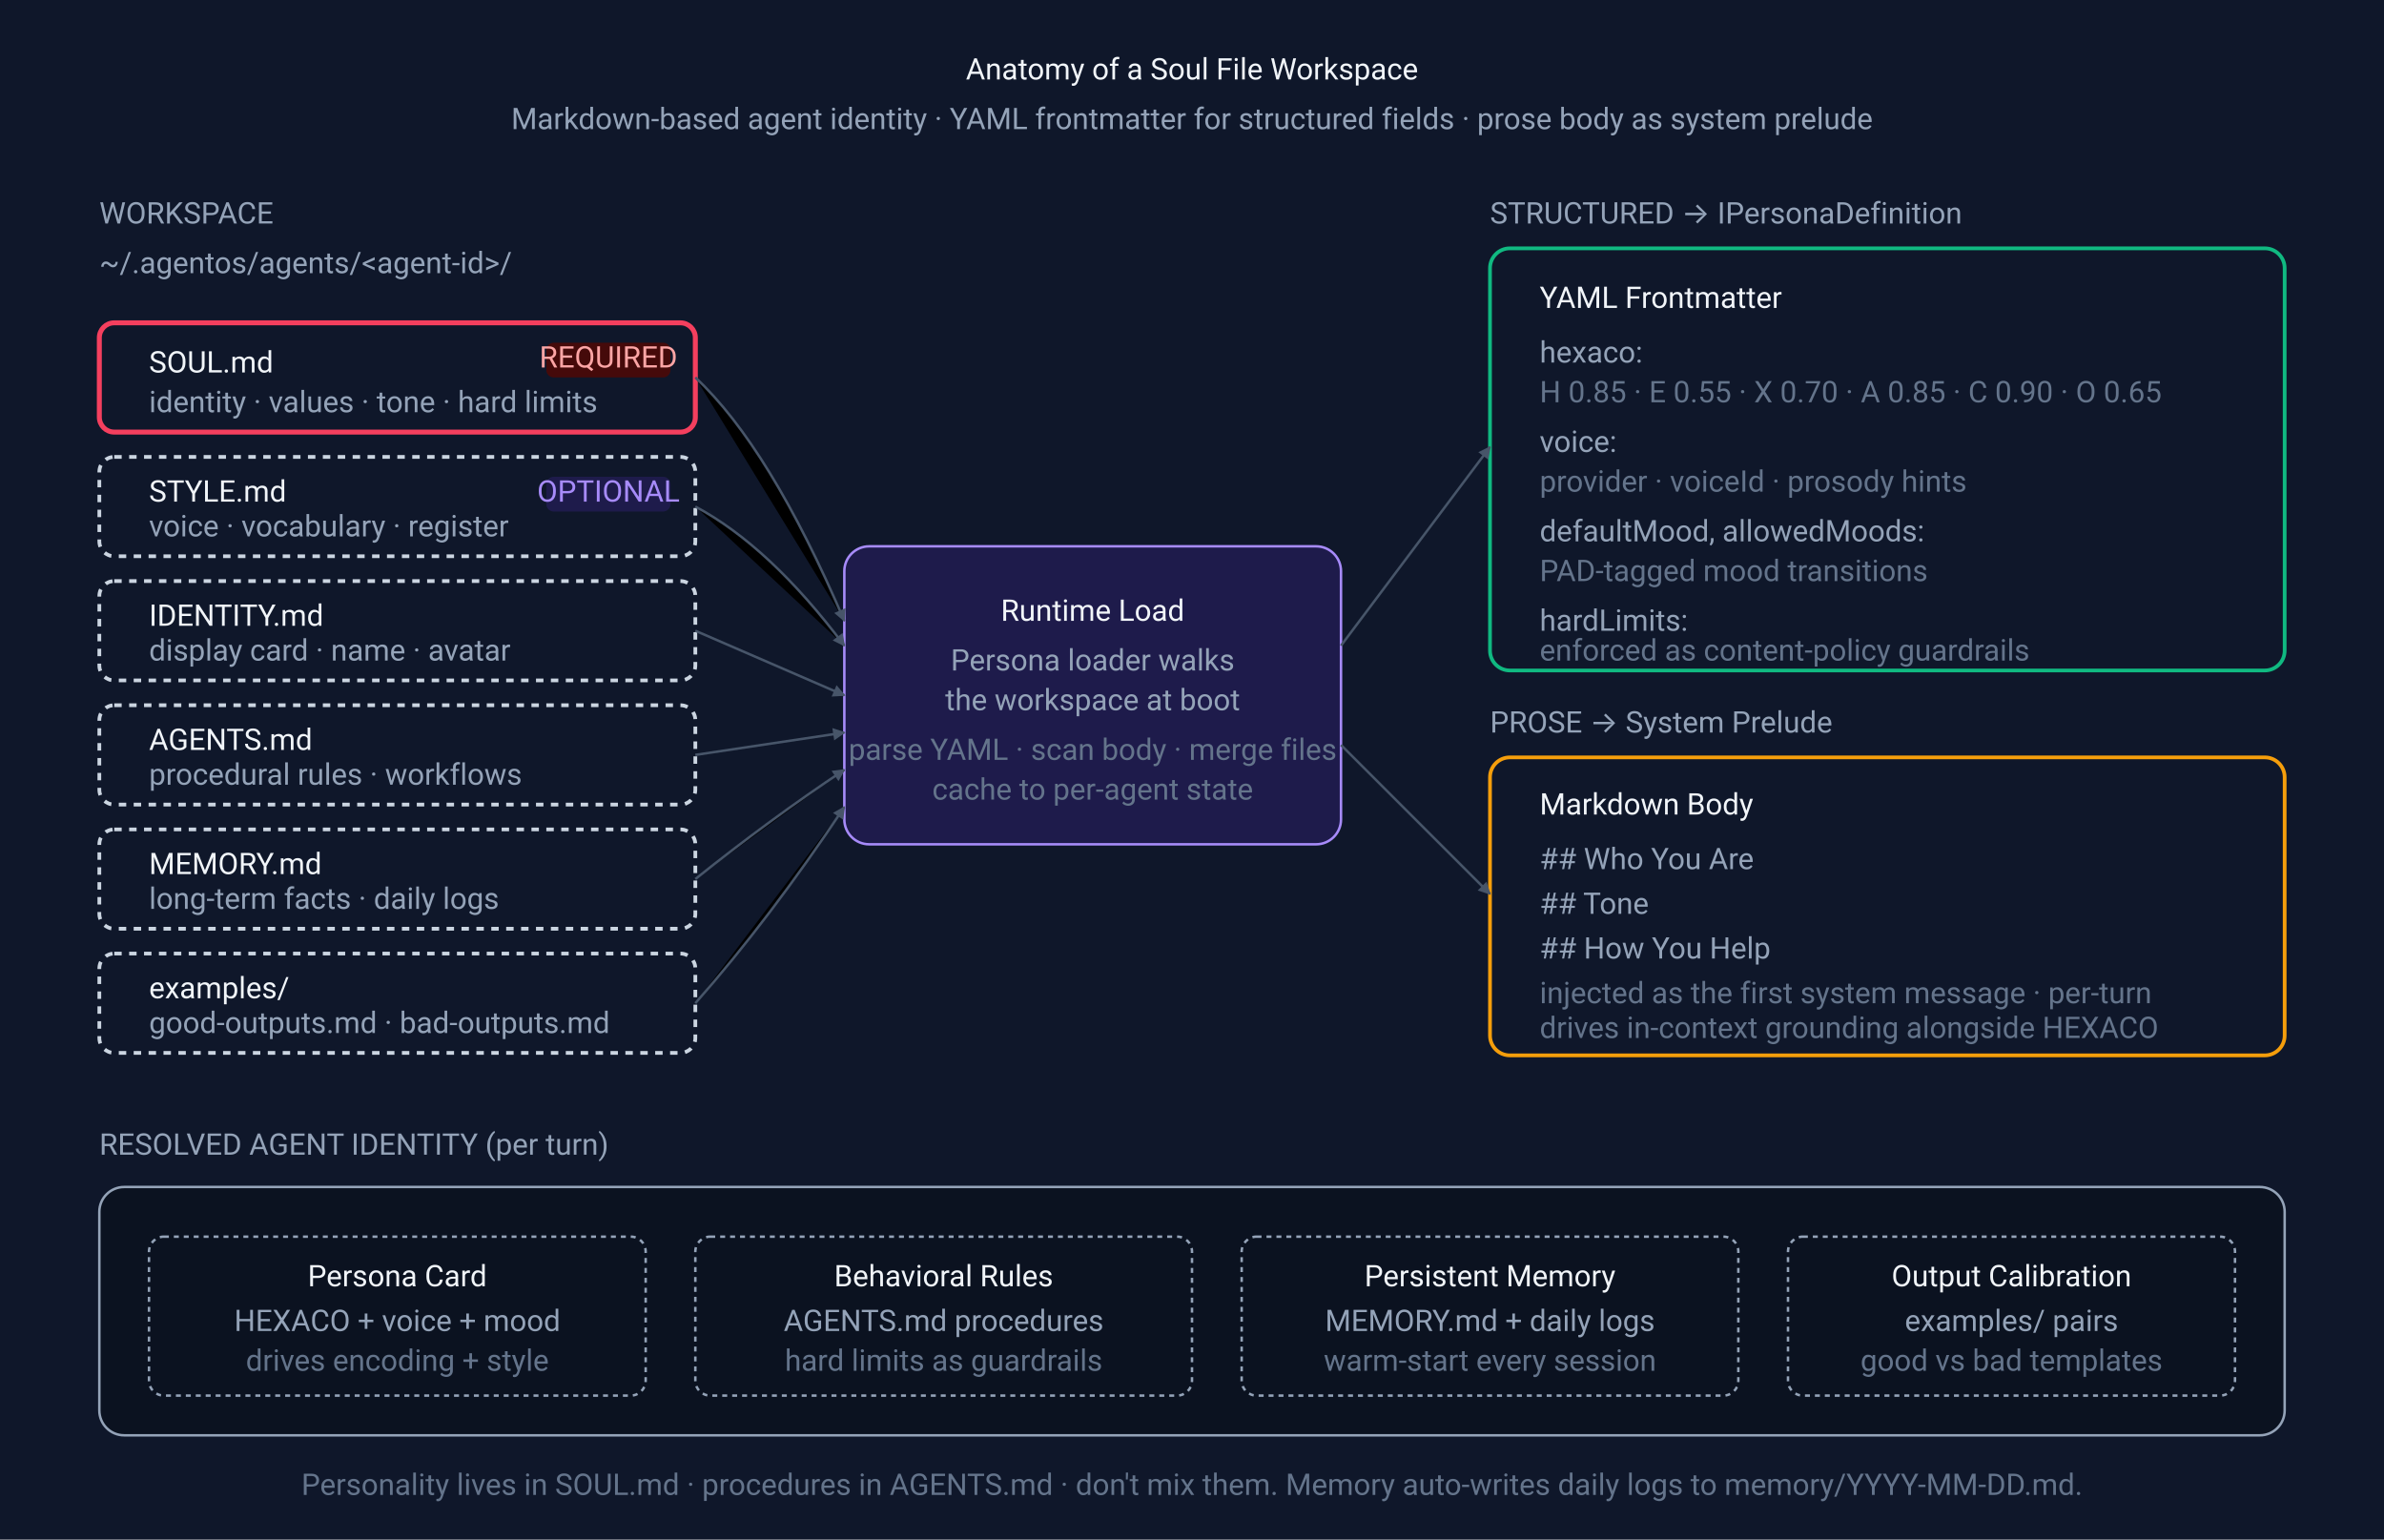
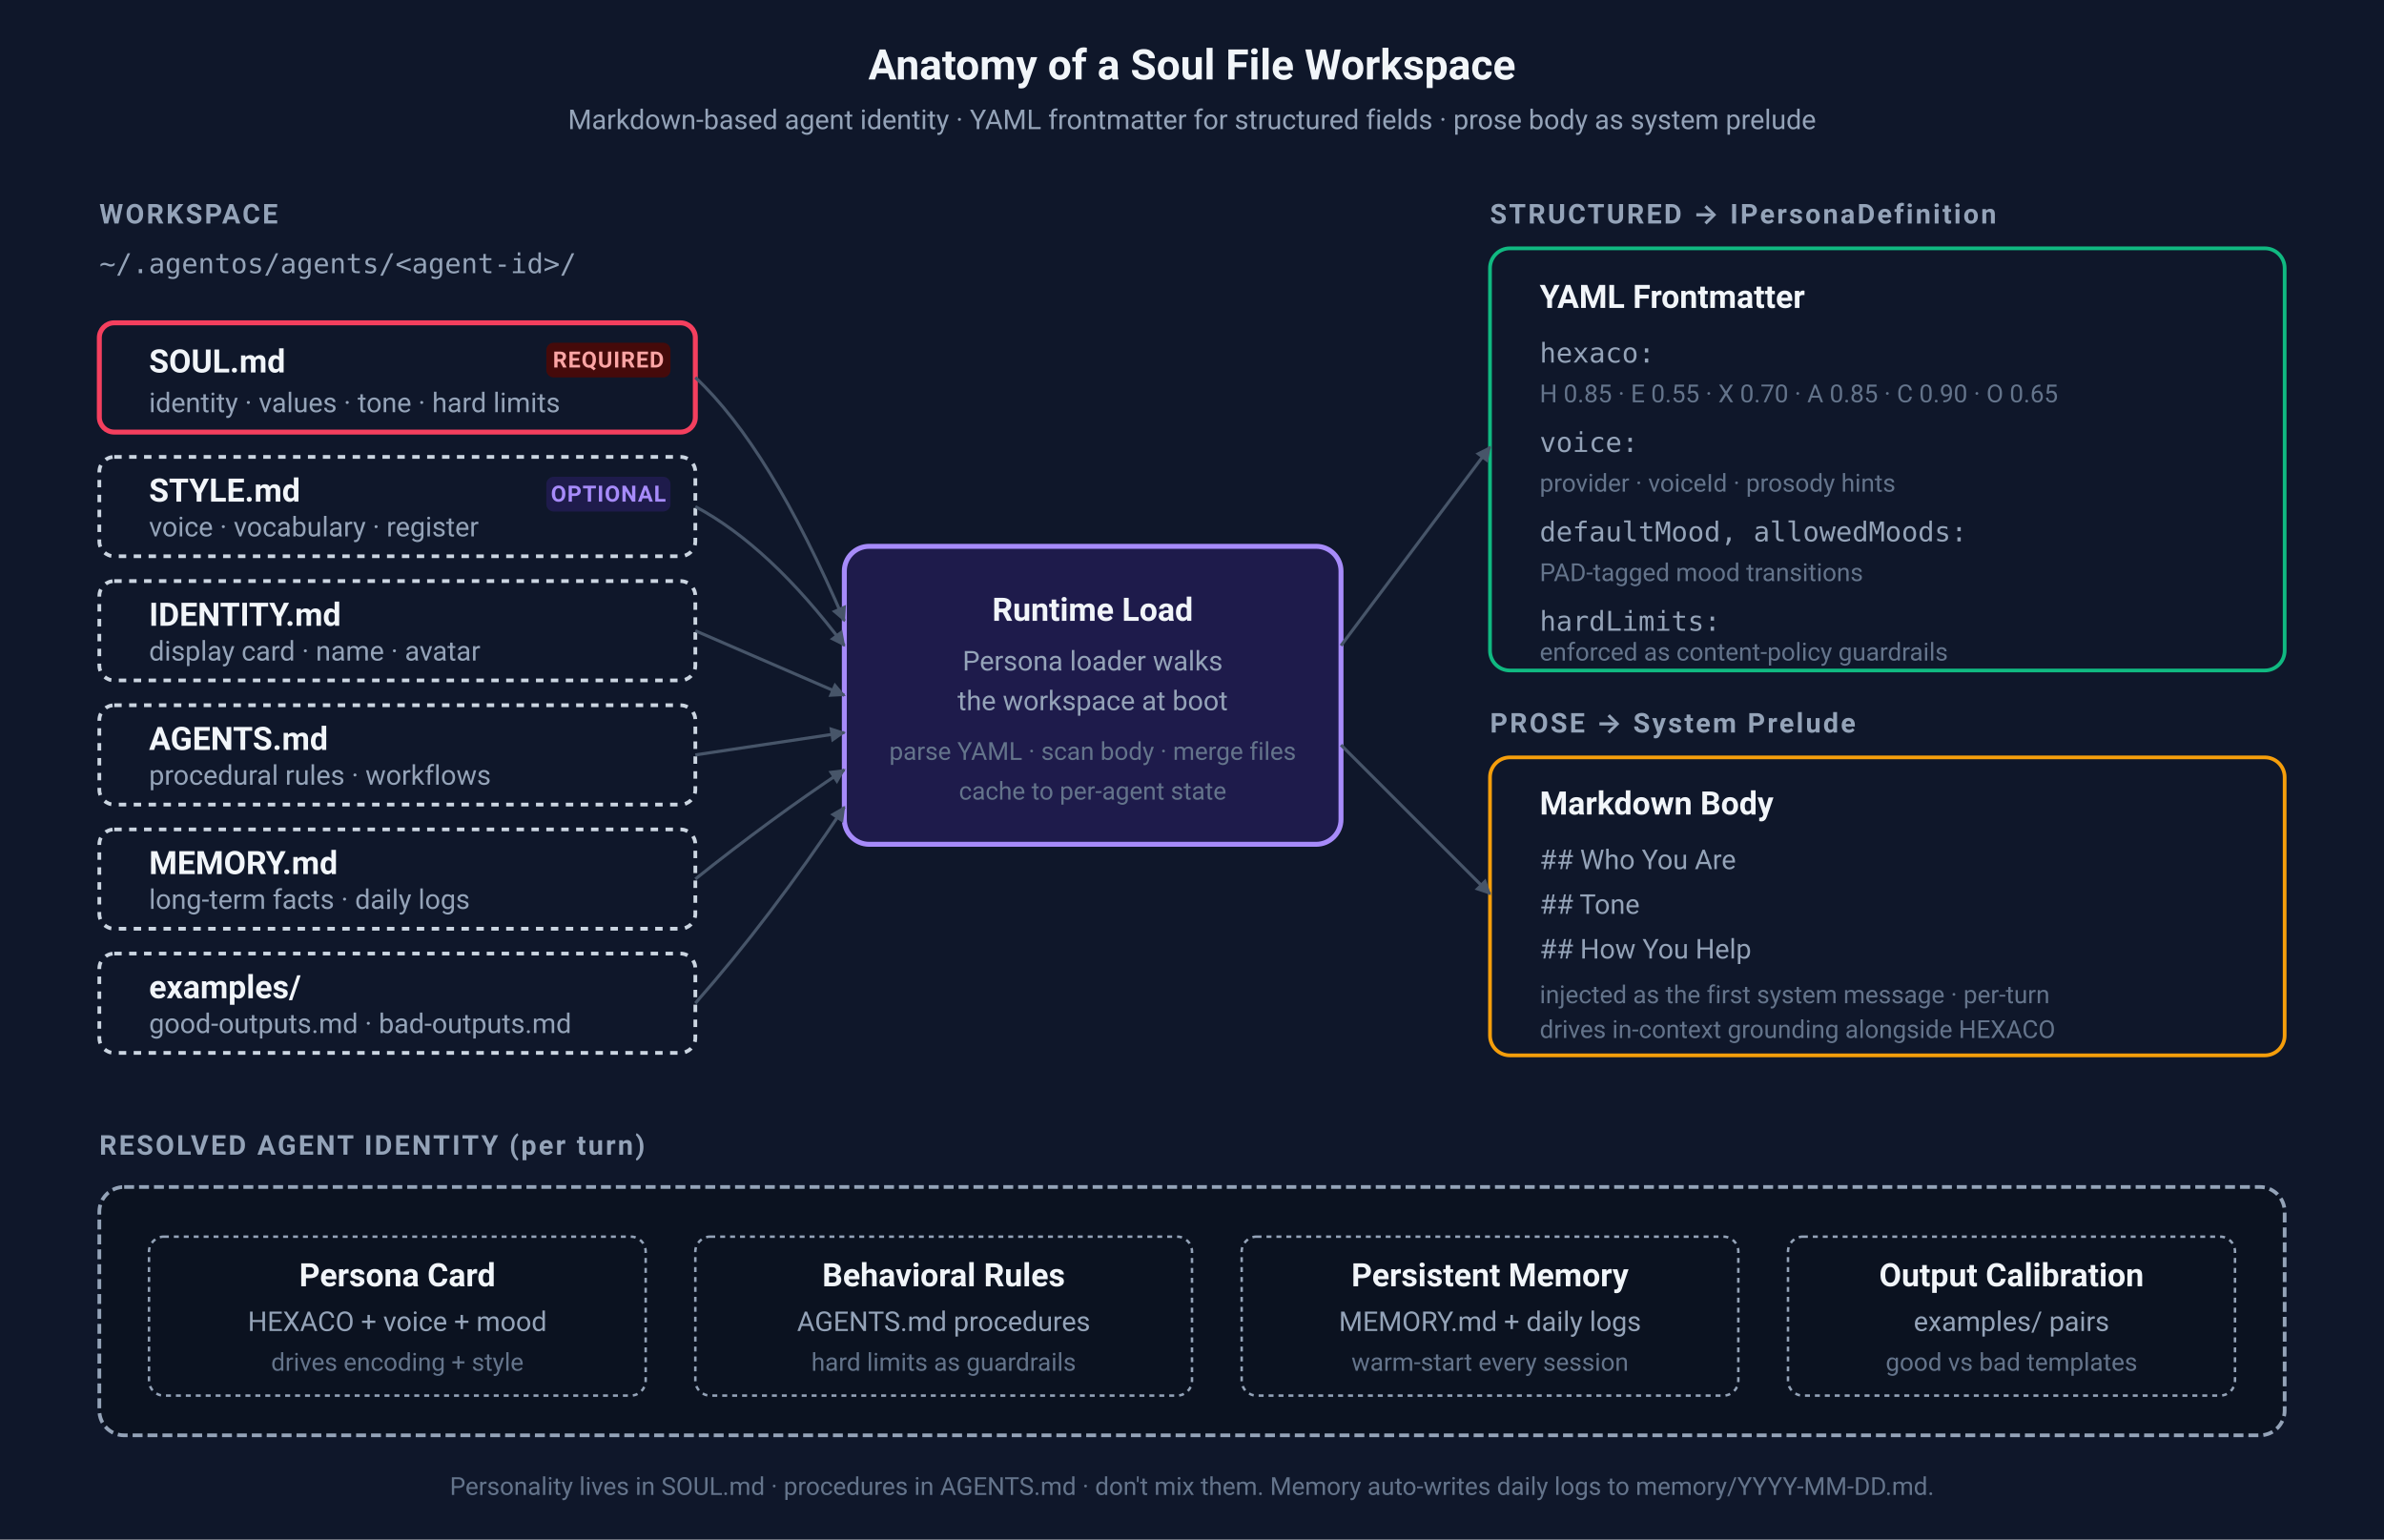
<svg xmlns="http://www.w3.org/2000/svg" viewBox="0 0 960 620" role="img" aria-labelledby="soul-files-title soul-files-desc" font-family="ui-sans-serif, system-ui, -apple-system, Segoe UI, Roboto, sans-serif">
  <defs>
    <style>
      .bg { fill: #0f172a; }
-       .text { fill: #e2e8f0; }
-       .title { fill: #f1f5f9; }
-       .heading { fill: #f1f5f9; }
-       .small { fill: #94a3b8; }
-       .micro { fill: #64748b; }
-       .mono { fill: #94a3b8; }
-       .lane-label { fill: #94a3b8; }
+       .text { fill: #e2e8f0; font-size: 12px; }
+       .title { fill: #f1f5f9; font-size: 17px; font-weight: 700; }
+       .heading { fill: #f1f5f9; font-size: 13px; font-weight: 700; }
+       .small { fill: #94a3b8; font-size: 11px; }
+       .micro { fill: #64748b; font-size: 10px; }
+       .mono { fill: #94a3b8; font-size: 11px; font-family: ui-monospace, SFMono-Regular, Menlo, monospace; }
+       .lane-label { fill: #94a3b8; font-size: 11px; font-weight: 700; letter-spacing: 0.08em; }
      .file-req { fill: #ffffff; stroke: #f43f5e; stroke-width: 2; }
      .file-opt { fill: #ffffff; stroke: #cbd5e1; stroke-width: 1.5; stroke-dasharray: 3 3; }
-       .runtime { fill: #1e1b4b; stroke: #a78bfa; }
+       .runtime { fill: #1e1b4b; stroke: #a78bfa; stroke-width: 2; }
      .output-struct { fill: #ffffff; stroke: #10b981; stroke-width: 1.5; }
      .output-prose { fill: #ffffff; stroke: #f59e0b; stroke-width: 1.5; }
-       .envelope { fill: #0b1220; stroke: #94a3b8; }
-       .tree-line { stroke: #334155; }
-       .arrow-line { stroke: #475569; }
+       .envelope { fill: #0b1220; stroke: #94a3b8; stroke-width: 1.5; stroke-dasharray: 4 2; }
+       .tree-line { stroke: #334155; stroke-width: 1; fill: none; }
+       .arrow-line { stroke: #475569; stroke-width: 1.25; fill: none; }
      .arrow-head { fill: #475569; }
      .badge-req { fill: #450a0a; }
-       .badge-req-text { fill: #fca5a5; }
+       .badge-req-text { fill: #fca5a5; font-size: 9px; font-weight: 700; letter-spacing: 0.04em; }
      .badge-opt { fill: #1e1b4b; }
-       .badge-opt-text { fill: #a78bfa; }
-                 .file-req, .file-opt, .output-struct, .output-prose { fill: #0f172a; }
+       .badge-opt-text { fill: #a78bfa; font-size: 9px; font-weight: 700; letter-spacing: 0.04em; }
+       .file-req, .file-opt, .output-struct, .output-prose { fill: #0f172a; }
    </style>
    <marker id="soul-arrow" viewBox="0 0 10 10" refX="9" refY="5" markerWidth="5" markerHeight="5" orient="auto-start-reverse">
      <path d="M 0 0 L 10 5 L 0 10 z" class="arrow-head" />
    </marker>
  </defs>
  <rect class="bg" x="0" y="0" width="960" height="620" />
  <text x="480" y="32" class="title" text-anchor="middle">Anatomy of a Soul File Workspace</text>
  <text x="480" y="52" class="small" text-anchor="middle">Markdown-based agent identity · YAML frontmatter for structured fields · prose body as system prelude</text>
  <text x="40" y="90" class="lane-label">WORKSPACE</text>
  <text x="40" y="110" class="mono">~/.agentos/agents/&lt;agent-id&gt;/</text>
  <rect x="40" y="130" width="240" height="44" rx="6" class="file-req" />
  <text x="60" y="150" class="heading">SOUL.md</text>
  <text x="60" y="166" class="small">identity · values · tone · hard limits</text>
  <rect x="220" y="138" width="50" height="14" rx="3" class="badge-req" />
  <text x="245" y="148" class="badge-req-text" text-anchor="middle">REQUIRED</text>
  <rect x="40" y="184" width="240" height="40" rx="6" class="file-opt" />
  <text x="60" y="202" class="heading">STYLE.md</text>
  <text x="60" y="216" class="small">voice · vocabulary · register</text>
  <rect x="40" y="234" width="240" height="40" rx="6" class="file-opt" />
  <text x="60" y="252" class="heading">IDENTITY.md</text>
  <text x="60" y="266" class="small">display card · name · avatar</text>
  <rect x="40" y="284" width="240" height="40" rx="6" class="file-opt" />
  <text x="60" y="302" class="heading">AGENTS.md</text>
  <text x="60" y="316" class="small">procedural rules · workflows</text>
  <rect x="40" y="334" width="240" height="40" rx="6" class="file-opt" />
  <text x="60" y="352" class="heading">MEMORY.md</text>
  <text x="60" y="366" class="small">long-term facts · daily logs</text>
  <rect x="40" y="384" width="240" height="40" rx="6" class="file-opt" />
  <text x="60" y="402" class="heading">examples/</text>
  <text x="60" y="416" class="small">good-outputs.md · bad-outputs.md</text>
  <rect x="220" y="192" width="50" height="14" rx="3" class="badge-opt" />
  <text x="245" y="202" class="badge-opt-text" text-anchor="middle">OPTIONAL</text>
  <rect x="340" y="220" width="200" height="120" rx="10" class="runtime" />
  <text x="440" y="250" class="heading" text-anchor="middle">Runtime Load</text>
  <text x="440" y="270" class="small" text-anchor="middle">Persona loader walks</text>
  <text x="440" y="286" class="small" text-anchor="middle">the workspace at boot</text>
  <text x="440" y="306" class="micro" text-anchor="middle">parse YAML · scan body · merge files</text>
  <text x="440" y="322" class="micro" text-anchor="middle">cache to per-agent state</text>
  <path class="arrow-line" d="M 280,152 Q 310,180 340,250" marker-end="url(#soul-arrow)" />
  <path class="arrow-line" d="M 280,204 Q 310,220 340,260" marker-end="url(#soul-arrow)" />
  <path class="arrow-line" d="M 280,254 L 340,280" marker-end="url(#soul-arrow)" />
  <path class="arrow-line" d="M 280,304 L 340,295" marker-end="url(#soul-arrow)" />
  <path class="arrow-line" d="M 280,354 Q 310,330 340,310" marker-end="url(#soul-arrow)" />
  <path class="arrow-line" d="M 280,404 Q 310,370 340,325" marker-end="url(#soul-arrow)" />
  <text x="600" y="90" class="lane-label">STRUCTURED → IPersonaDefinition</text>
  <rect x="600" y="100" width="320" height="170" rx="8" class="output-struct" />
  <text x="620" y="124" class="heading">YAML Frontmatter</text>
  <text x="620" y="146" class="mono">hexaco:</text>
  <text x="620" y="162" class="micro">  H 0.85 · E 0.55 · X 0.70 · A 0.85 · C 0.90 · O 0.65</text>
  <text x="620" y="182" class="mono">voice:</text>
  <text x="620" y="198" class="micro">  provider · voiceId · prosody hints</text>
  <text x="620" y="218" class="mono">defaultMood, allowedMoods:</text>
  <text x="620" y="234" class="micro">  PAD-tagged mood transitions</text>
  <text x="620" y="254" class="mono">hardLimits:</text>
  <text x="620" y="266" class="micro">  enforced as content-policy guardrails</text>
  <text x="600" y="295" class="lane-label">PROSE → System Prelude</text>
  <rect x="600" y="305" width="320" height="120" rx="8" class="output-prose" />
  <text x="620" y="328" class="heading">Markdown Body</text>
  <text x="620" y="350" class="small">## Who You Are</text>
  <text x="620" y="368" class="small">## Tone</text>
  <text x="620" y="386" class="small">## How You Help</text>
  <text x="620" y="404" class="micro">injected as the first system message · per-turn</text>
  <text x="620" y="418" class="micro">drives in-context grounding alongside HEXACO</text>
  <path class="arrow-line" d="M 540,260 L 600,180" marker-end="url(#soul-arrow)" />
  <path class="arrow-line" d="M 540,300 L 600,360" marker-end="url(#soul-arrow)" />
  <text x="40" y="465" class="lane-label">RESOLVED AGENT IDENTITY (per turn)</text>
  <rect x="40" y="478" width="880" height="100" rx="10" class="envelope" />
  <rect x="60" y="498" width="200" height="64" rx="6" fill="none" stroke-dasharray="2 2" stroke="#94a3b8" />
  <text x="160" y="518" class="heading" text-anchor="middle">Persona Card</text>
  <text x="160" y="536" class="small" text-anchor="middle">HEXACO + voice + mood</text>
  <text x="160" y="552" class="micro" text-anchor="middle">drives encoding + style</text>
  <rect x="280" y="498" width="200" height="64" rx="6" fill="none" stroke-dasharray="2 2" stroke="#94a3b8" />
  <text x="380" y="518" class="heading" text-anchor="middle">Behavioral Rules</text>
  <text x="380" y="536" class="small" text-anchor="middle">AGENTS.md procedures</text>
  <text x="380" y="552" class="micro" text-anchor="middle">hard limits as guardrails</text>
  <rect x="500" y="498" width="200" height="64" rx="6" fill="none" stroke-dasharray="2 2" stroke="#94a3b8" />
  <text x="600" y="518" class="heading" text-anchor="middle">Persistent Memory</text>
  <text x="600" y="536" class="small" text-anchor="middle">MEMORY.md + daily logs</text>
  <text x="600" y="552" class="micro" text-anchor="middle">warm-start every session</text>
  <rect x="720" y="498" width="180" height="64" rx="6" fill="none" stroke-dasharray="2 2" stroke="#94a3b8" />
  <text x="810" y="518" class="heading" text-anchor="middle">Output Calibration</text>
  <text x="810" y="536" class="small" text-anchor="middle">examples/ pairs</text>
  <text x="810" y="552" class="micro" text-anchor="middle">good vs bad templates</text>
  <text x="480" y="602" class="micro" text-anchor="middle">Personality lives in SOUL.md · procedures in AGENTS.md · don't mix them. Memory auto-writes daily logs to memory/YYYY-MM-DD.md.</text>
</svg>
